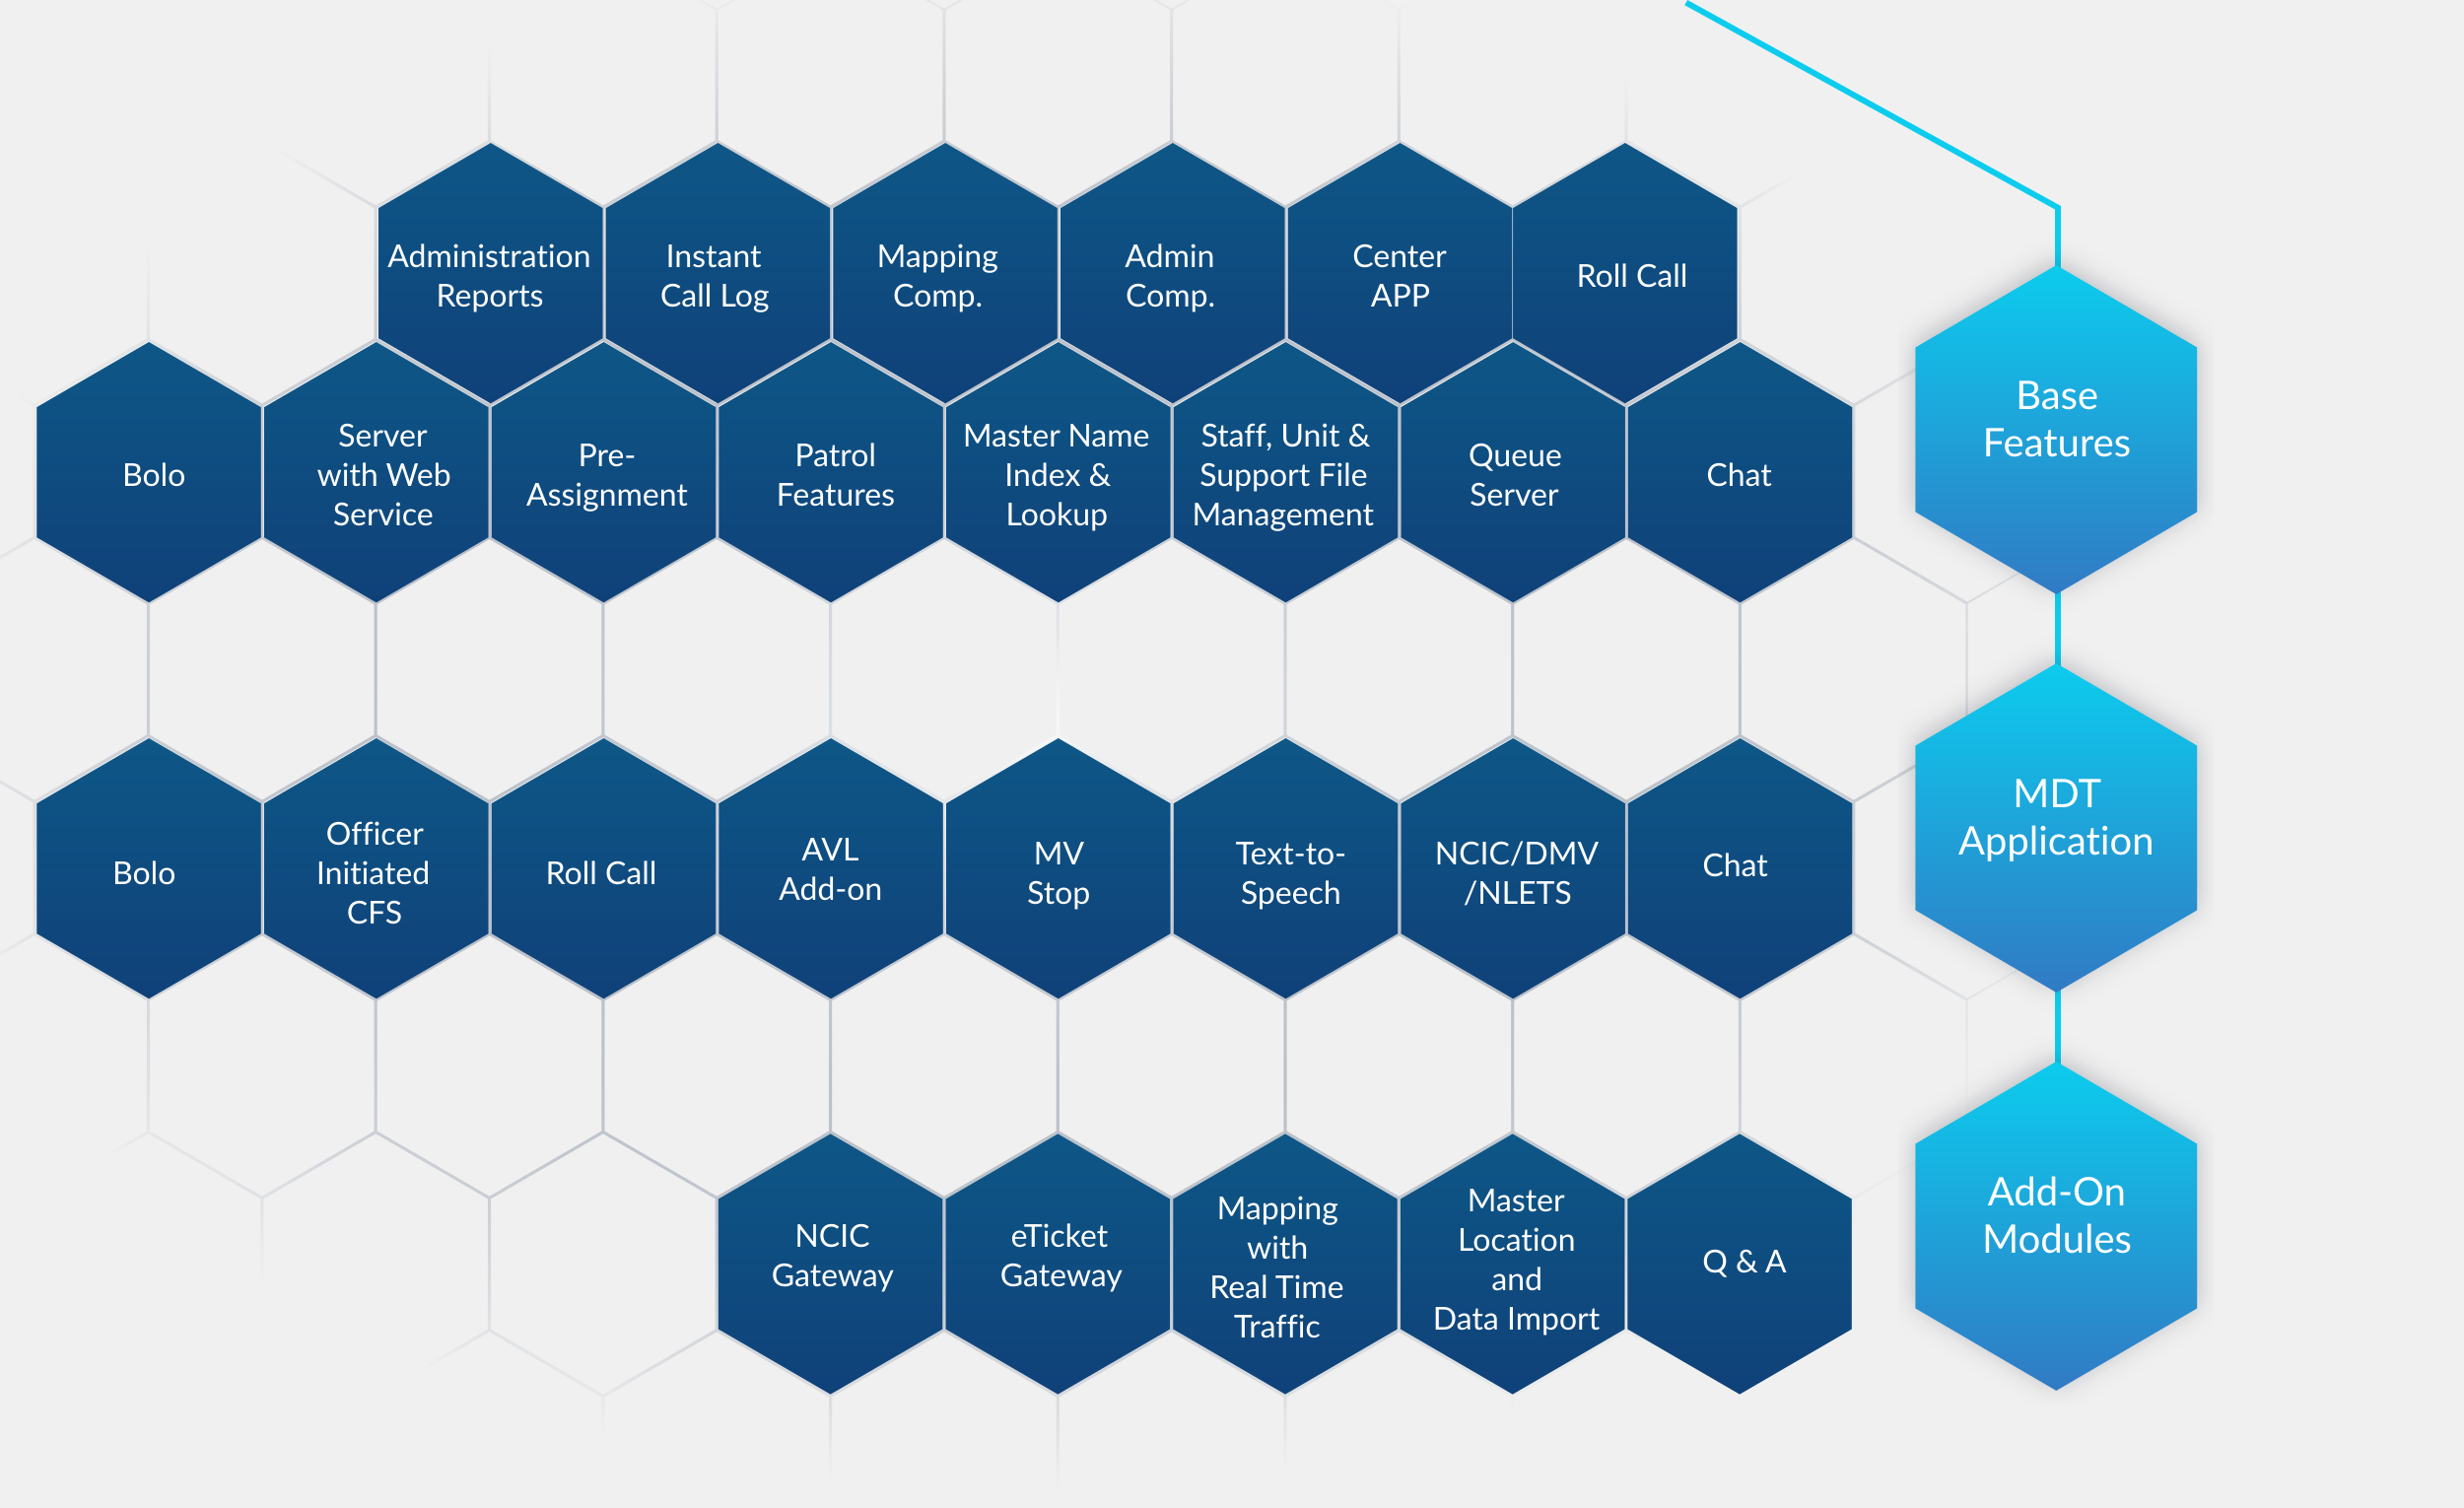
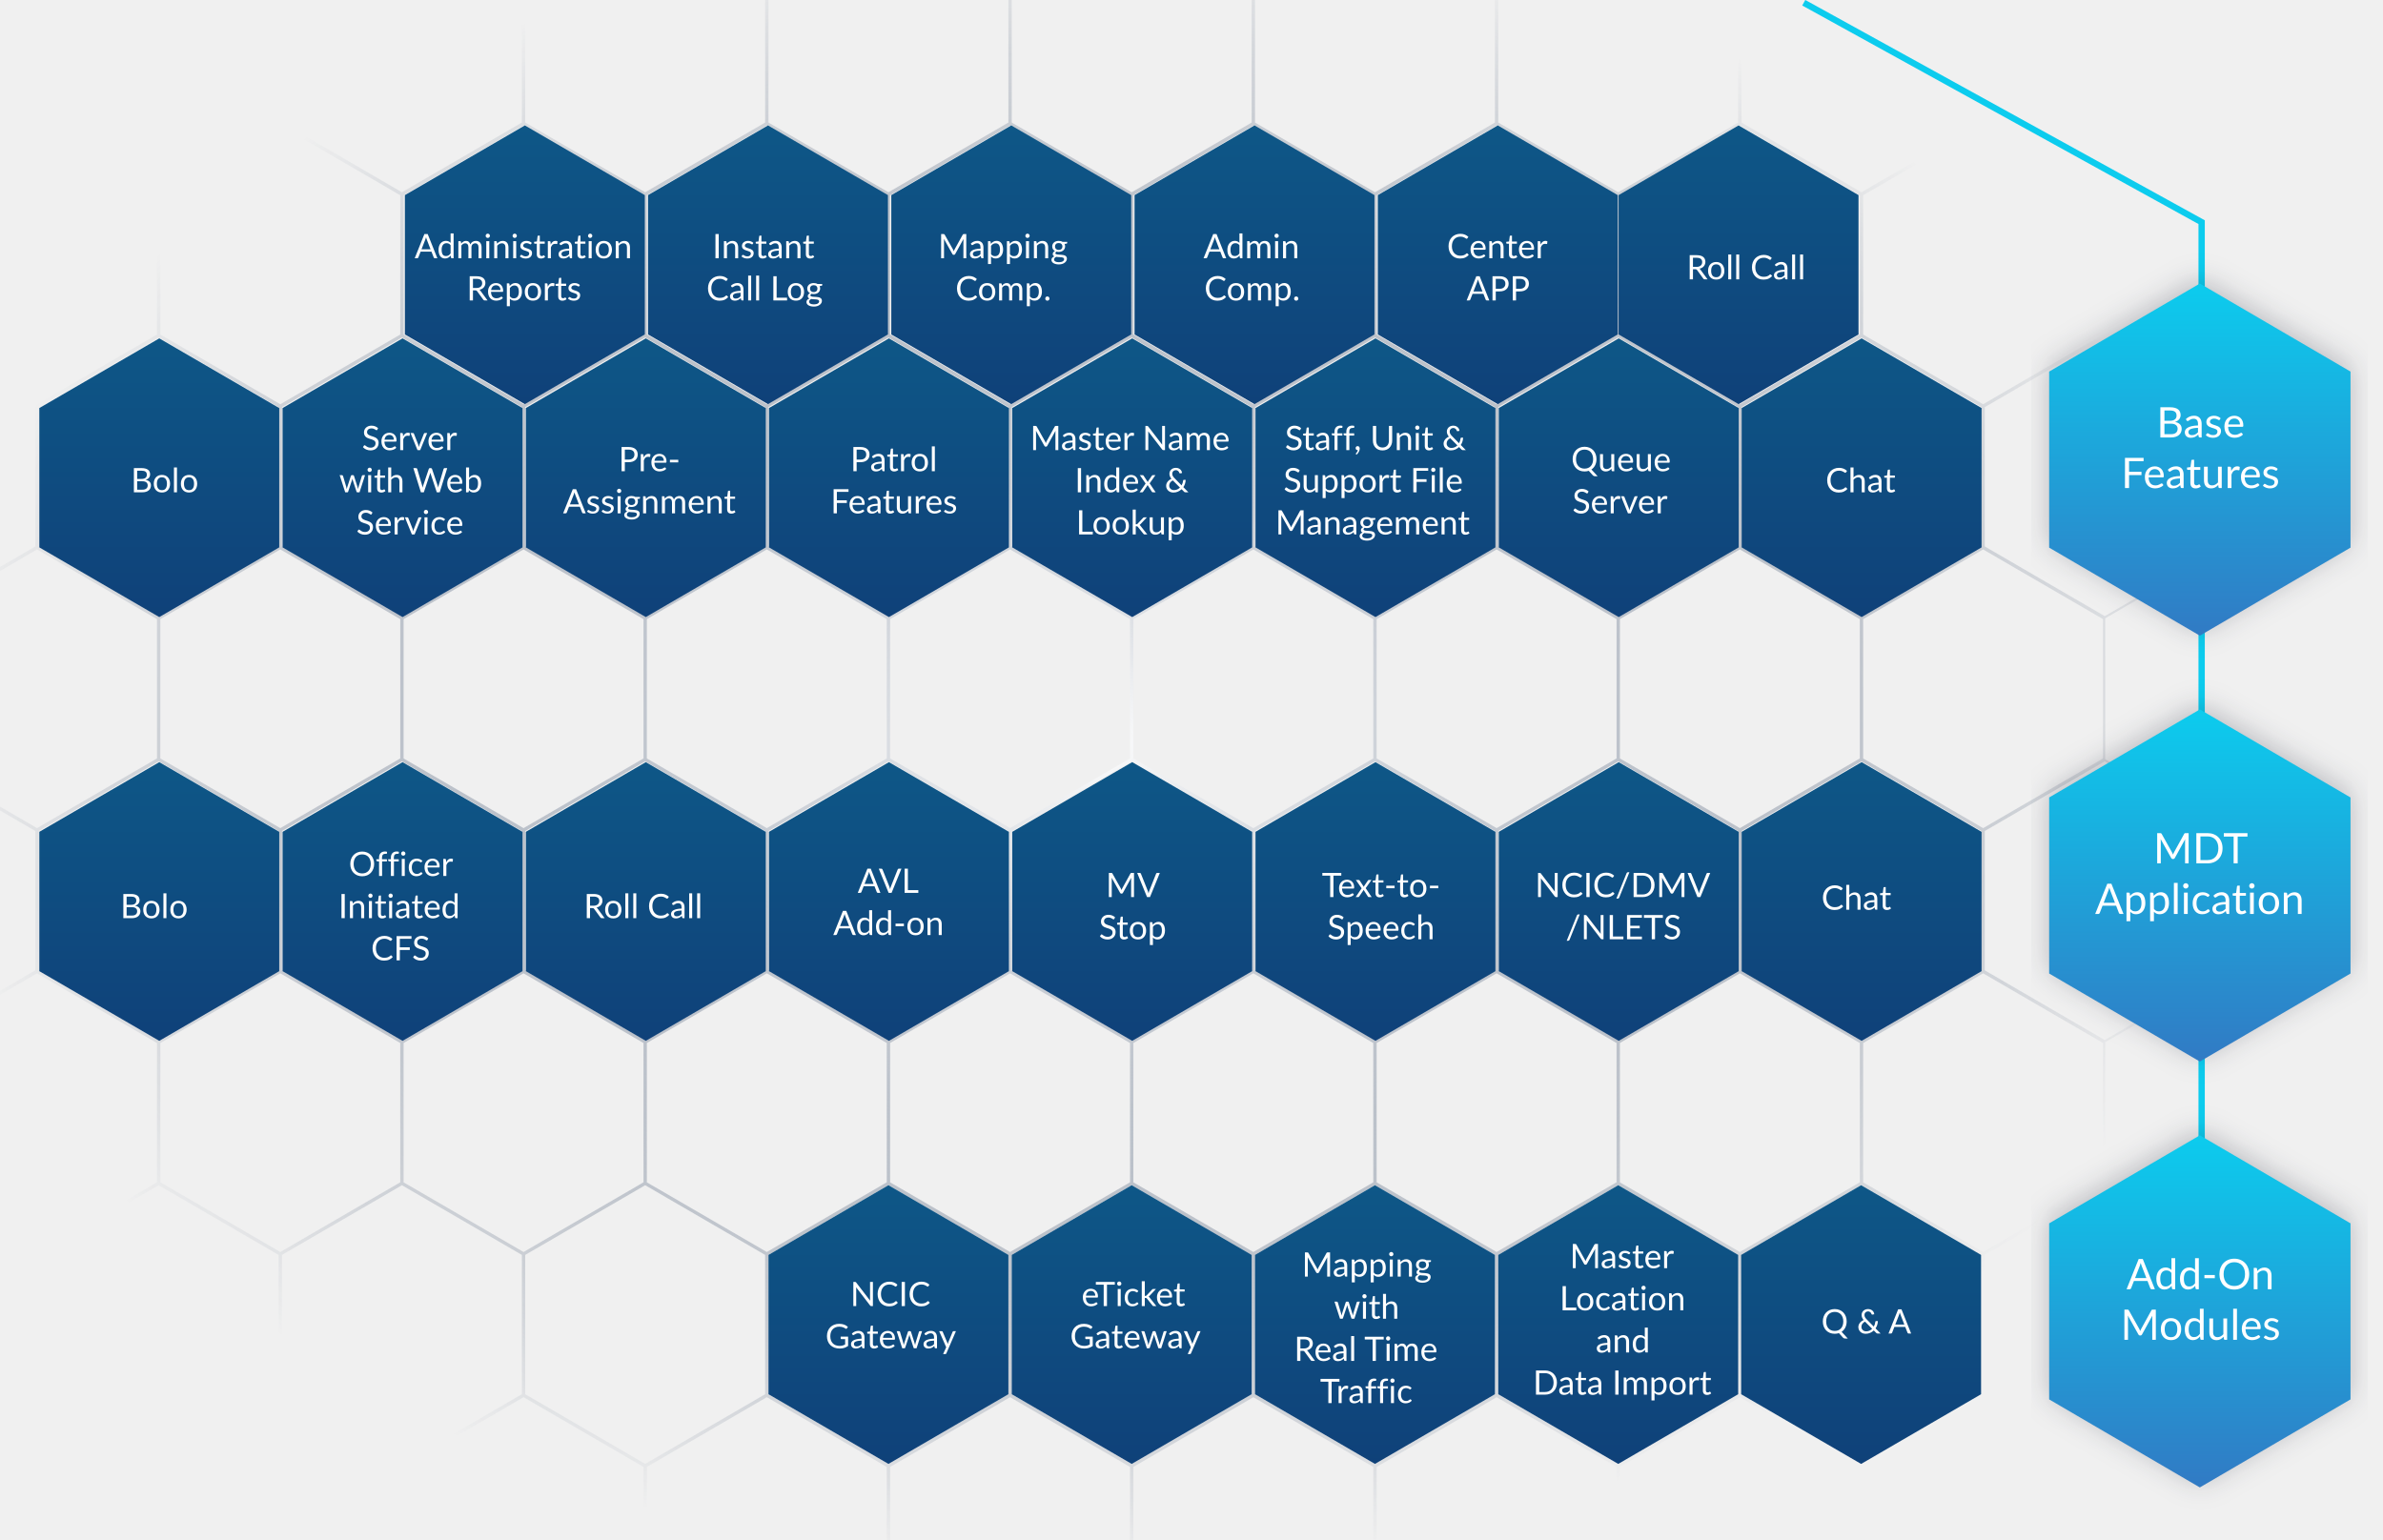
- <svg xmlns="http://www.w3.org/2000/svg" xmlns:xlink="http://www.w3.org/1999/xlink" width="1250px" height="765px" viewBox="0 0 1250 765" version="1.1">
+ <svg xmlns="http://www.w3.org/2000/svg" xmlns:xlink="http://www.w3.org/1999/xlink" width="1130px" height="730px" viewBox="0 0 1130 730" version="1.1">
  <defs>
    <radialGradient cx="53.352%" cy="47.16%" fx="53.352%" fy="47.16%" r="46.404%" gradientTransform="translate(0.533519,0.471595),scale(0.72564,1),rotate(90),scale(1,1.441625),translate(-0.533519,-0.471595)" id="radialGradient-1">
      <stop stop-color="#FFFFFF" offset="0%" />
      <stop stop-color="#11284B" stop-opacity="0" offset="100%" />
      <stop stop-color="#11284B" stop-opacity="0" offset="100%" />
    </radialGradient>
    <linearGradient x1="50%" y1="100%" x2="50%" y2="3.061617e-15%" id="linearGradient-2">
      <stop stop-color="#0F4179" offset="0%" />
      <stop stop-color="#0E5787" offset="100%" />
    </linearGradient>
    <linearGradient x1="50%" y1="100%" x2="50%" y2="3.061617e-15%" id="linearGradient-3">
      <stop stop-color="#0F4179" offset="0%" />
      <stop stop-color="#0E5787" offset="100%" />
    </linearGradient>
    <linearGradient x1="50%" y1="-2.48949813e-15%" x2="50%" y2="100%" id="linearGradient-4">
      <stop stop-color="#317AC4" offset="0%" />
      <stop stop-color="#0CCCEE" offset="100%" />
    </linearGradient>
    <polygon id="path-5" points="82.5 0 153.947 41.75 153.947 125.25 82.5 167 11.053 125.25 11.053 41.75" />
    <filter x="-5.7%" y="-11.1%" width="111.5%" height="124.6%" filterUnits="objectBoundingBox" id="filter-6">
      <feOffset dx="0" dy="2" in="SourceAlpha" result="shadowOffsetOuter1" />
      <feGaussianBlur stdDeviation="6.5" in="shadowOffsetOuter1" result="shadowBlurOuter1" />
      <feColorMatrix values="0 0 0 0 0.075   0 0 0 0 0.094   0 0 0 0 0.173  0 0 0 0.25 0" type="matrix" in="shadowBlurOuter1" />
    </filter>
    <polygon id="path-7" points="82.5 0 153.947 41.75 153.947 125.25 82.5 167 11.053 125.25 11.053 41.75" />
    <filter x="-5.7%" y="-11.1%" width="111.5%" height="124.6%" filterUnits="objectBoundingBox" id="filter-8">
      <feOffset dx="0" dy="2" in="SourceAlpha" result="shadowOffsetOuter1" />
      <feGaussianBlur stdDeviation="6.5" in="shadowOffsetOuter1" result="shadowBlurOuter1" />
      <feColorMatrix values="0 0 0 0 0.075   0 0 0 0 0.094   0 0 0 0 0.173  0 0 0 0.25 0" type="matrix" in="shadowBlurOuter1" />
    </filter>
    <polygon id="path-9" points="82.5 0 153.947 41.75 153.947 125.25 82.5 167 11.053 125.25 11.053 41.75" />
    <filter x="-5.7%" y="-11.1%" width="111.5%" height="124.6%" filterUnits="objectBoundingBox" id="filter-10">
      <feOffset dx="0" dy="2" in="SourceAlpha" result="shadowOffsetOuter1" />
      <feGaussianBlur stdDeviation="6.5" in="shadowOffsetOuter1" result="shadowBlurOuter1" />
      <feColorMatrix values="0 0 0 0 0.075   0 0 0 0 0.094   0 0 0 0 0.173  0 0 0 0.25 0" type="matrix" in="shadowBlurOuter1" />
    </filter>
  </defs>
  <g id="solution-cad" stroke="none" stroke-width="1" fill="none" fill-rule="evenodd">
-     <g id="Group-11" transform="translate(-97, -28)">
+     <g id="Group-11" transform="translate(-97, -41)">
      <path d="M460.617,703.123 L518,736.468 L518,803.125 L460.617,836.471 L403.234,803.125 L403.234,736.468 L460.617,703.123 Z M345.264,703.123 L402.648,736.468 L402.648,803.125 L345.264,836.471 L287.881,803.125 L287.881,736.468 L345.264,703.123 Z M575.969,703.123 L633.353,736.47 L633.353,803.125 L575.97,836.471 L518.586,803.125 L518.586,736.468 L575.969,703.123 Z M691.32,703.123 L748.704,736.468 L748.704,803.125 L691.322,836.471 L633.939,803.125 L633.939,736.468 L691.32,703.123 Z M806.677,703.123 L864.058,736.468 L864.058,803.125 L806.677,836.471 L749.294,803.125 L749.294,736.468 L806.677,703.123 Z M1037.38,703.123 L1094.762,736.468 L1094.762,803.125 L1037.38,836.471 L979.997,803.125 L979.997,736.468 L1037.38,703.123 Z M922.028,703.123 L979.411,736.468 L979.411,803.125 L922.028,836.471 L864.645,803.125 L864.645,736.468 L922.028,703.123 Z M172.234,602.58 L229.617,635.923 L229.617,702.582 L172.236,735.926 L114.852,702.58 L114.852,635.923 L172.234,602.58 Z M402.94,602.58 L460.323,635.923 L460.323,702.58 L402.94,735.924 L345.556,702.58 L345.556,635.923 L402.94,602.58 Z M979.703,602.58 L1037.086,635.923 L1037.086,702.58 L979.703,735.924 L922.32,702.58 L922.32,635.923 L979.703,602.58 Z M287.587,602.58 L344.97,635.923 L344.97,702.58 L287.587,735.924 L230.205,702.58 L230.205,635.923 L287.587,602.58 Z M518.292,602.58 L575.675,635.923 L575.675,702.582 L518.292,735.924 L460.909,702.58 L460.909,635.923 L518.292,602.58 Z M864.352,602.58 L921.734,635.923 L921.734,702.58 L864.352,735.924 L806.969,702.58 L806.969,635.923 L864.352,602.58 Z M633.645,602.58 L691.028,635.923 L691.028,702.582 L633.647,735.924 L576.263,702.58 L576.263,635.923 L633.645,602.58 Z M748.998,602.58 L806.381,635.923 L806.381,702.58 L748.998,735.924 L691.614,702.58 L691.614,635.923 L748.998,602.58 Z M1095.056,602.58 L1152.439,635.923 L1152.439,702.582 L1095.056,735.924 L1037.674,702.58 L1037.674,635.923 L1095.056,602.58 Z M345.264,502.071 L402.648,535.415 L402.648,602.072 L345.264,635.416 L287.881,602.072 L287.881,535.415 L345.264,502.071 Z M460.617,502.071 L518,535.415 L518,602.072 L460.617,635.416 L403.234,602.072 L403.234,535.415 L460.617,502.071 Z M922.028,502.071 L979.411,535.415 L979.411,602.072 L922.028,635.416 L864.645,602.072 L864.645,535.415 L922.028,502.071 Z M575.969,502.071 L633.353,535.417 L633.353,602.072 L575.97,635.416 L518.586,602.072 L518.586,535.415 L575.969,502.071 Z M229.911,502.071 L287.293,535.415 L287.293,602.072 L229.911,635.416 L172.528,602.072 L172.528,535.415 L229.911,502.071 Z M691.32,502.071 L748.704,535.415 L748.704,602.072 L691.322,635.416 L633.939,602.072 L633.939,535.415 L691.32,502.071 Z M1037.38,502.071 L1094.762,535.415 L1094.762,602.072 L1037.38,635.416 L979.997,602.072 L979.997,535.415 L1037.38,502.071 Z M114.558,502.071 L171.94,535.415 L171.94,602.072 L114.558,635.416 L57.175,602.072 L57.175,535.415 L114.558,502.071 Z M806.677,502.071 L864.058,535.415 L864.058,602.072 L806.677,635.416 L749.294,602.072 L749.294,535.415 L806.677,502.071 Z M979.703,401.526 L1037.086,434.869 L1037.086,501.527 L979.703,534.873 L922.32,501.527 L922.32,434.869 L979.703,401.526 Z M172.234,401.526 L229.617,434.869 L229.617,501.529 L172.236,534.873 L114.852,501.527 L114.852,434.869 L172.234,401.526 Z M56.883,401.526 L114.265,434.869 L114.265,501.527 L56.883,534.873 L-0.5,501.527 L-0.5,434.869 L56.883,401.526 Z M518.292,401.526 L575.675,434.869 L575.675,501.529 L518.292,534.873 L460.909,501.527 L460.909,434.869 L518.292,401.526 Z M748.998,401.526 L806.381,434.869 L806.381,501.527 L748.998,534.873 L691.614,501.527 L691.614,434.869 L748.998,401.526 Z M1095.056,401.526 L1152.439,434.869 L1152.439,501.529 L1095.056,534.873 L1037.674,501.527 L1037.674,434.869 L1095.056,401.526 Z M864.352,401.526 L921.734,434.869 L921.734,501.527 L864.352,534.873 L806.969,501.527 L806.969,434.869 L864.352,401.526 Z M287.587,401.526 L344.97,434.869 L344.97,501.527 L287.587,534.873 L230.205,501.527 L230.205,434.869 L287.587,401.526 Z M633.645,401.526 L691.028,434.869 L691.028,501.529 L633.647,534.873 L576.263,501.527 L576.263,434.869 L633.645,401.526 Z M402.94,401.526 L460.323,434.869 L460.323,501.527 L402.94,534.873 L345.556,501.527 L345.556,434.869 L402.94,401.526 Z M345.264,301.019 L402.648,334.364 L402.648,401.021 L345.264,434.364 L287.881,401.021 L287.881,334.364 L345.264,301.019 Z M460.617,301.019 L518,334.364 L518,401.021 L460.617,434.364 L403.234,401.021 L403.234,334.364 L460.617,301.019 Z M806.677,301.019 L864.058,334.364 L864.058,401.021 L806.677,434.364 L749.294,401.021 L749.294,334.364 L806.677,301.019 Z M114.558,301.019 L171.94,334.364 L171.94,401.021 L114.558,434.364 L57.175,401.021 L57.175,334.364 L114.558,301.019 Z M1037.38,301.019 L1094.762,334.364 L1094.762,401.021 L1037.38,434.364 L979.997,401.021 L979.997,334.364 L1037.38,301.019 Z M691.32,301.019 L748.704,334.364 L748.704,401.021 L691.322,434.364 L633.939,401.021 L633.939,334.362 L691.32,301.019 Z M575.969,301.019 L633.353,334.364 L633.353,401.021 L575.97,434.364 L518.586,401.021 L518.586,334.364 L575.969,301.019 Z M922.028,301.019 L979.411,334.364 L979.411,401.021 L922.028,434.364 L864.645,401.021 L864.645,334.364 L922.028,301.019 Z M229.911,301.019 L287.293,334.364 L287.293,401.021 L229.911,434.364 L172.528,401.021 L172.528,334.362 L229.911,301.019 Z M633.645,200.475 L691.028,233.819 L691.028,300.476 L633.647,333.819 L576.263,300.474 L576.263,233.819 L633.645,200.475 Z M1095.056,200.475 L1152.439,233.819 L1152.439,300.476 L1095.056,333.819 L1037.674,300.474 L1037.674,233.819 L1095.056,200.475 Z M56.883,200.475 L114.265,233.819 L114.265,300.474 L56.883,333.819 L-0.5,300.474 L-0.5,233.819 L56.883,200.475 Z M172.234,200.475 L229.617,233.819 L229.617,300.476 L172.236,333.819 L114.852,300.474 L114.852,233.819 L172.234,200.475 Z M287.587,200.475 L344.97,233.819 L344.97,300.474 L287.587,333.819 L230.205,300.474 L230.205,233.819 L287.587,200.475 Z M402.94,200.475 L460.323,233.819 L460.323,300.474 L402.94,333.819 L345.556,300.474 L345.556,233.819 L402.94,200.475 Z M518.292,200.475 L575.675,233.819 L575.675,300.476 L518.292,333.819 L460.909,300.474 L460.909,233.819 L518.292,200.475 Z M748.998,200.475 L806.381,233.819 L806.381,300.474 L748.998,333.819 L691.614,300.474 L691.614,233.819 L748.998,200.475 Z M864.352,200.475 L921.734,233.819 L921.734,300.474 L864.352,333.819 L806.969,300.474 L806.969,233.819 L864.352,200.475 Z M979.703,200.475 L1037.086,233.819 L1037.086,300.474 L979.703,333.819 L922.32,300.474 L922.32,233.819 L979.703,200.475 Z M806.677,99.967 L864.058,133.311 L864.058,199.966 L806.677,233.311 L749.294,199.966 L749.294,133.311 L806.677,99.967 Z M691.32,99.967 L748.704,133.311 L748.704,199.966 L691.322,233.311 L633.939,199.966 L633.939,133.309 L691.32,99.967 Z M575.969,99.967 L633.353,133.313 L633.353,199.966 L575.97,233.311 L518.586,199.966 L518.586,133.311 L575.969,99.967 Z M460.617,99.967 L518,133.311 L518,199.966 L460.617,233.311 L403.234,199.966 L403.234,133.311 L460.617,99.967 Z M345.264,99.967 L402.648,133.311 L402.648,199.966 L345.264,233.311 L287.881,199.966 L287.881,133.311 L345.264,99.967 Z M114.558,99.967 L171.94,133.311 L171.94,199.966 L114.558,233.311 L57.175,199.966 L57.175,133.311 L114.558,99.967 Z M922.028,99.967 L979.411,133.311 L979.411,199.966 L922.028,233.311 L864.645,199.966 L864.645,133.311 L922.028,99.967 Z M1037.38,99.967 L1094.762,133.311 L1094.762,199.966 L1037.38,233.311 L979.997,199.966 L979.997,133.311 L1037.38,99.967 Z M229.911,99.965 L287.293,133.311 L287.293,199.966 L229.911,233.311 L172.528,199.966 L172.528,133.309 L229.911,99.965 Z M748.998,-0.578 L806.381,32.766 L806.381,99.423 L748.998,132.766 L691.614,99.421 L691.614,32.766 L748.998,-0.578 Z M633.645,-0.578 L691.028,32.766 L691.028,99.423 L633.647,132.766 L576.263,99.421 L576.263,32.766 L633.645,-0.578 Z M518.292,-0.578 L575.675,32.766 L575.675,99.423 L518.292,132.766 L460.909,99.423 L460.909,32.766 L518.292,-0.578 Z M402.94,-0.578 L460.323,32.766 L460.323,99.423 L402.94,132.766 L345.556,99.423 L345.556,32.766 L402.94,-0.578 Z M287.587,-0.578 L344.97,32.766 L344.97,99.423 L287.587,132.766 L230.205,99.423 L230.205,32.766 L287.587,-0.578 Z M864.352,-0.578 L921.734,32.766 L921.734,99.423 L864.352,132.766 L806.969,99.423 L806.969,32.766 L864.352,-0.578 Z M979.703,-0.578 L1037.086,32.766 L1037.086,99.423 L979.703,132.766 L922.32,99.423 L922.32,32.766 L979.703,-0.578 Z" id="Fill-1" stroke="url(#radialGradient-1)" />
      <g id="Group-3" transform="translate(115.6451, 100.492)">
        <polygon id="Path" fill="url(#linearGradient-2)" points="805.589 601.8 748.706 634.854 691.824 601.8 691.824 535.719 748.706 502.667 805.589 535.719" />
        <polygon id="Path-Copy" fill="url(#linearGradient-2)" points="805.825 401.134 748.942 434.188 692.06 401.134 692.06 335.052 748.942 302 805.825 335.052" />
        <polygon id="Path-Copy-9" fill="url(#linearGradient-2)" points="805.825 200.134 748.942 233.188 692.06 200.134 692.06 134.052 748.942 101 805.825 134.052" />
        <polygon id="Path-Copy-17" fill="url(#linearGradient-2)" points="748.472 99.134 691.589 132.188 634.706 99.134 634.706 33.052 691.589 0 748.472 33.052" />
        <polygon id="Path" fill="url(#linearGradient-3)" points="863.884 634.854 807 601.8 807 535.719 863.884 502.667 920.767 535.719 920.767 601.8" />
        <polygon id="Path-Copy-2" fill="url(#linearGradient-3)" points="864.12 434.188 807.236 401.134 807.236 335.052 864.12 302 921.003 335.052 921.003 401.134" />
        <polygon id="Path-Copy-10" fill="url(#linearGradient-3)" points="864.12 233.188 807.236 200.134 807.236 134.052 864.12 101 921.003 134.052 921.003 200.134" />
        <polygon id="Path-Copy-18" fill="url(#linearGradient-3)" points="805.767 132.188 748.883 99.134 748.883 33.052 805.767 0 862.65 33.052 862.65 99.134" />
        <polygon id="Path" fill="url(#linearGradient-2)" points="402.647 634.854 345.764 601.8 345.764 535.719 402.647 502.667 459.529 535.719 459.529 601.802" />
        <polygon id="Path-Copy-3" fill="url(#linearGradient-2)" points="402.883 434.188 346 401.134 346 335.052 402.883 302 459.765 335.052 459.765 401.135" />
        <polygon id="Path-Copy-11" fill="url(#linearGradient-2)" points="402.883 233.188 346 200.134 346 134.052 402.883 101 459.765 134.052 459.765 200.135" />
        <polygon id="Path-Copy-19" fill="url(#linearGradient-2)" points="345.529 132.188 288.647 99.134 288.647 33.052 345.529 0 402.412 33.052 402.412 99.135" />
        <polygon id="Path-Copy-6" fill="url(#linearGradient-2)" points="56.883 434.188 0 401.134 0 335.052 56.883 302 113.765 335.052 113.765 401.135" />
        <polygon id="Path-Copy-12" fill="url(#linearGradient-2)" points="56.883 233.188 0 200.134 0 134.052 56.883 101 113.765 134.052 113.765 200.135" />
        <polygon id="Path" fill="url(#linearGradient-2)" points="518.002 634.854 461.117 601.8 461.117 535.719 518 502.667 574.883 535.719 574.883 601.802" />
        <polygon id="Path-Copy-4" fill="url(#linearGradient-2)" points="518.237 434.188 461.353 401.134 461.353 335.052 518.236 302 575.118 335.052 575.118 401.135" />
        <polygon id="Path-Copy-13" fill="url(#linearGradient-2)" points="518.237 233.188 461.353 200.134 461.353 134.052 518.236 101 575.118 134.052 575.118 200.135" />
        <polygon id="Path-Copy-20" fill="url(#linearGradient-2)" points="460.884 132.188 404 99.134 404 33.052 460.883 0 517.765 33.052 517.765 99.135" />
        <polygon id="Path-Copy-7" fill="url(#linearGradient-2)" points="172.237 434.188 115.353 401.134 115.353 335.052 172.236 302 229.118 335.052 229.118 401.135" />
        <polygon id="Path-Copy-14" fill="url(#linearGradient-2)" points="172.237 233.188 115.353 200.134 115.353 134.052 172.236 101 229.118 134.052 229.118 200.135" />
        <polygon id="Path" fill="url(#linearGradient-3)" points="690.236 601.8 633.353 634.854 576.469 601.8 576.469 535.719 633.353 502.667 690.236 535.719" />
        <polygon id="Path-Copy-5" fill="url(#linearGradient-3)" points="690.472 401.134 633.589 434.188 576.705 401.134 576.705 335.052 633.589 302 690.472 335.052" />
        <polygon id="Path-Copy-15" fill="url(#linearGradient-3)" points="690.472 200.134 633.589 233.188 576.705 200.134 576.705 134.052 633.589 101 690.472 134.052" />
        <polygon id="Path-Copy-22" fill="url(#linearGradient-3)" points="633.118 99.134 576.236 132.188 519.352 99.134 519.352 33.052 576.236 0 633.118 33.052" />
        <polygon id="Path-Copy-8" fill="url(#linearGradient-3)" points="344.472 401.134 287.589 434.188 230.705 401.134 230.705 335.052 287.589 302 344.472 335.052" />
        <polygon id="Path-Copy-16" fill="url(#linearGradient-3)" points="344.472 200.134 287.589 233.188 230.705 200.134 230.705 134.052 287.589 101 344.472 134.052" />
        <polygon id="Path-Copy-23" fill="url(#linearGradient-3)" points="287.118 99.134 230.236 132.188 173.352 99.134 173.352 33.052 230.236 0 287.118 33.052" />
      </g>
      <g id="Group-6" transform="translate(158.6451, 147.492)" fill="#FFFFFF" font-family="Lato-Regular, Lato" font-size="16" font-weight="normal" line-spacing="20">
        <text id="Instant-Call-Log">
          <tspan x="276.152" y="16">Instant </tspan>
          <tspan x="273.32" y="36">Call Log </tspan>
        </text>
        <text id="Administration-Repor">
          <tspan x="134.964" y="16">Administration </tspan>
          <tspan x="159.612" y="36">Reports</tspan>
        </text>
        <text id="Admin-Comp.">
          <tspan x="509.024" y="16">Admin</tspan>
          <tspan x="509.392" y="36">Comp.</tspan>
        </text>
        <text id="Mapping-Comp.">
          <tspan x="383.168" y="16">Mapping</tspan>
          <tspan x="391.392" y="36">Comp.</tspan>
        </text>
        <text id="Master-Name-Index-&amp;">
          <tspan x="426.804" y="107">Master Name </tspan>
          <tspan x="447.972" y="127">Index &amp; </tspan>
          <tspan x="448.58" y="147">Lookup</tspan>
        </text>
        <text id="Roll-Call">
          <tspan x="738.128" y="26">Roll Call</tspan>
        </text>
        <text id="Pre-Assignment">
          <tspan x="231.628" y="117">Pre-</tspan>
          <tspan x="205.34" y="137">Assignment</tspan>
        </text>
        <text id="Server-with-Web-Serv">
          <tspan x="109.936" y="107">Server</tspan>
          <tspan x="99.16" y="127">with Web </tspan>
          <tspan x="107.272" y="147">Service</tspan>
        </text>
        <text id="Staff,-Unit-&amp;-Suppor">
          <tspan x="547.62" y="107">Staff, Unit &amp; </tspan>
          <tspan x="546.964" y="127">Support File </tspan>
          <tspan x="543.108" y="147">Management</tspan>
        </text>
        <text id="Center-APP">
          <tspan x="624.48" y="16">Center</tspan>
          <tspan x="633.784" y="36">APP</tspan>
        </text>
        <text id="Patrol-Features">
          <tspan x="341.552" y="117">Patrol </tspan>
          <tspan x="332.184" y="137">Features</tspan>
        </text>
        <text id="Queue-Server">
          <tspan x="683.336" y="117">Queue</tspan>
          <tspan x="683.936" y="137">Server</tspan>
        </text>
        <text id="Bolo">
          <tspan x="0.38" y="127">Bolo</tspan>
        </text>
        <text id="Chat">
          <tspan x="804.032" y="127">Chat</tspan>
        </text>
      </g>
      <g id="Group-31" transform="translate(153.6451, 440.492)" fill="#FFFFFF" font-family="Lato-Regular, Lato" font-size="16" font-weight="normal" line-spacing="20">
        <text id="NCIC/DMV-/NLETS">
          <tspan x="671.228" y="26">NCIC/DMV</tspan>
          <tspan x="685.748" y="46">/NLETS</tspan>
        </text>
        <text id="Chat">
          <tspan x="807.032" y="32">Chat</tspan>
        </text>
        <text id="Bolo">
          <tspan x="0.38" y="36">Bolo</tspan>
        </text>
        <text id="Text-to--Speech">
          <tspan x="570.168" y="26">Text-to-</tspan>
          <tspan x="572.776" y="46">Speech</tspan>
        </text>
        <text id="AVL-Add-on">
          <tspan x="350.052" y="24">AVL</tspan>
          <tspan x="338.444" y="44">Add-on</tspan>
        </text>
        <text id="MV-Stop">
          <tspan x="467.7" y="26">MV</tspan>
          <tspan x="464.412" y="46">Stop</tspan>
        </text>
        <text id="Roll-Call">
          <tspan x="220.128" y="36">Roll Call</tspan>
        </text>
        <text id="Officer-Initiated-CF">
          <tspan x="108.708" y="16">Officer</tspan>
          <tspan x="103.812" y="36">Initiated </tspan>
          <tspan x="119.252" y="56">CFS</tspan>
        </text>
      </g>
      <g id="Group-37" transform="translate(474.6451, 626.492)" fill="#FFFFFF" font-family="Lato-Regular, Lato" font-size="16" font-weight="normal" line-spacing="20">
        <text id="NCIC-Gateway">
          <tspan x="25.536" y="34">NCIC</tspan>
          <tspan x="13.744" y="54">Gateway</tspan>
        </text>
        <text id="Q-&amp;-A">
          <tspan x="485.964" y="47">Q &amp; A</tspan>
        </text>
        <text id="eTicket-Gateway">
          <tspan x="135.176" y="34">eTicket</tspan>
          <tspan x="129.744" y="54">Gateway</tspan>
        </text>
        <text id="Mapping-with-Real-Ti">
          <tspan x="239.668" y="20">Mapping </tspan>
          <tspan x="254.892" y="40">with </tspan>
          <tspan x="235.98" y="60">Real Time </tspan>
          <tspan x="248.3" y="80">Traffic </tspan>
        </text>
        <text id="Master-Location-and">
          <tspan x="366.712" y="16">Master</tspan>
          <tspan x="361.864" y="36">Location </tspan>
          <tspan x="379.024" y="56">and </tspan>
          <tspan x="349.24" y="76">Data Import</tspan>
        </text>
      </g>
    </g>
    <polyline id="Line-9-Copy-2" stroke="#0CCCEE" stroke-width="3" stroke-linecap="square" points="1044 658 1044 105.373 856.645 2.02" />
    <g id="Group-10" transform="translate(960.6451, 134.492)">
      <g id="Polygon-Copy-10" transform="translate(82.5, 83.5) rotate(-180) translate(-82.5, -83.5) ">
        <use fill="black" fill-opacity="1" filter="url(#filter-6)" xlink:href="#path-5" />
        <use fill="url(#linearGradient-4)" fill-rule="evenodd" xlink:href="#path-5" />
      </g>
      <text id="Base-Features" font-family="Lato-Medium, Lato" font-size="20" font-weight="400" fill="#FFFFFF">
        <tspan x="61.95" y="73">Base</tspan>
        <tspan x="45.17" y="97">Features</tspan>
      </text>
    </g>
    <g id="Group-9" transform="translate(960.6451, 336.492)">
      <g id="Polygon-Copy-9" transform="translate(82.5, 83.5) rotate(-180) translate(-82.5, -83.5) ">
        <use fill="black" fill-opacity="1" filter="url(#filter-8)" xlink:href="#path-7" />
        <use fill="url(#linearGradient-4)" fill-rule="evenodd" xlink:href="#path-7" />
      </g>
      <text id="MDT-Application" font-family="Lato-Medium, Lato" font-size="20" font-weight="400" fill="#FFFFFF">
        <tspan x="60.45" y="73">MDT</tspan>
        <tspan x="32.815" y="97">Application</tspan>
      </text>
    </g>
    <g id="Group-8" transform="translate(960.6451, 538.492)">
      <g id="Polygon-Copy-11" transform="translate(82.5, 83.5) rotate(-180) translate(-82.5, -83.5) ">
        <use fill="black" fill-opacity="1" filter="url(#filter-10)" xlink:href="#path-9" />
        <use fill="url(#linearGradient-4)" fill-rule="evenodd" xlink:href="#path-9" />
      </g>
      <text id="Add-On-Modules" font-family="Lato-Medium, Lato" font-size="20" font-weight="400" fill="#FFFFFF">
        <tspan x="47.7" y="73">Add-On</tspan>
        <tspan x="44.9" y="97">Modules</tspan>
      </text>
    </g>
  </g>
</svg>
